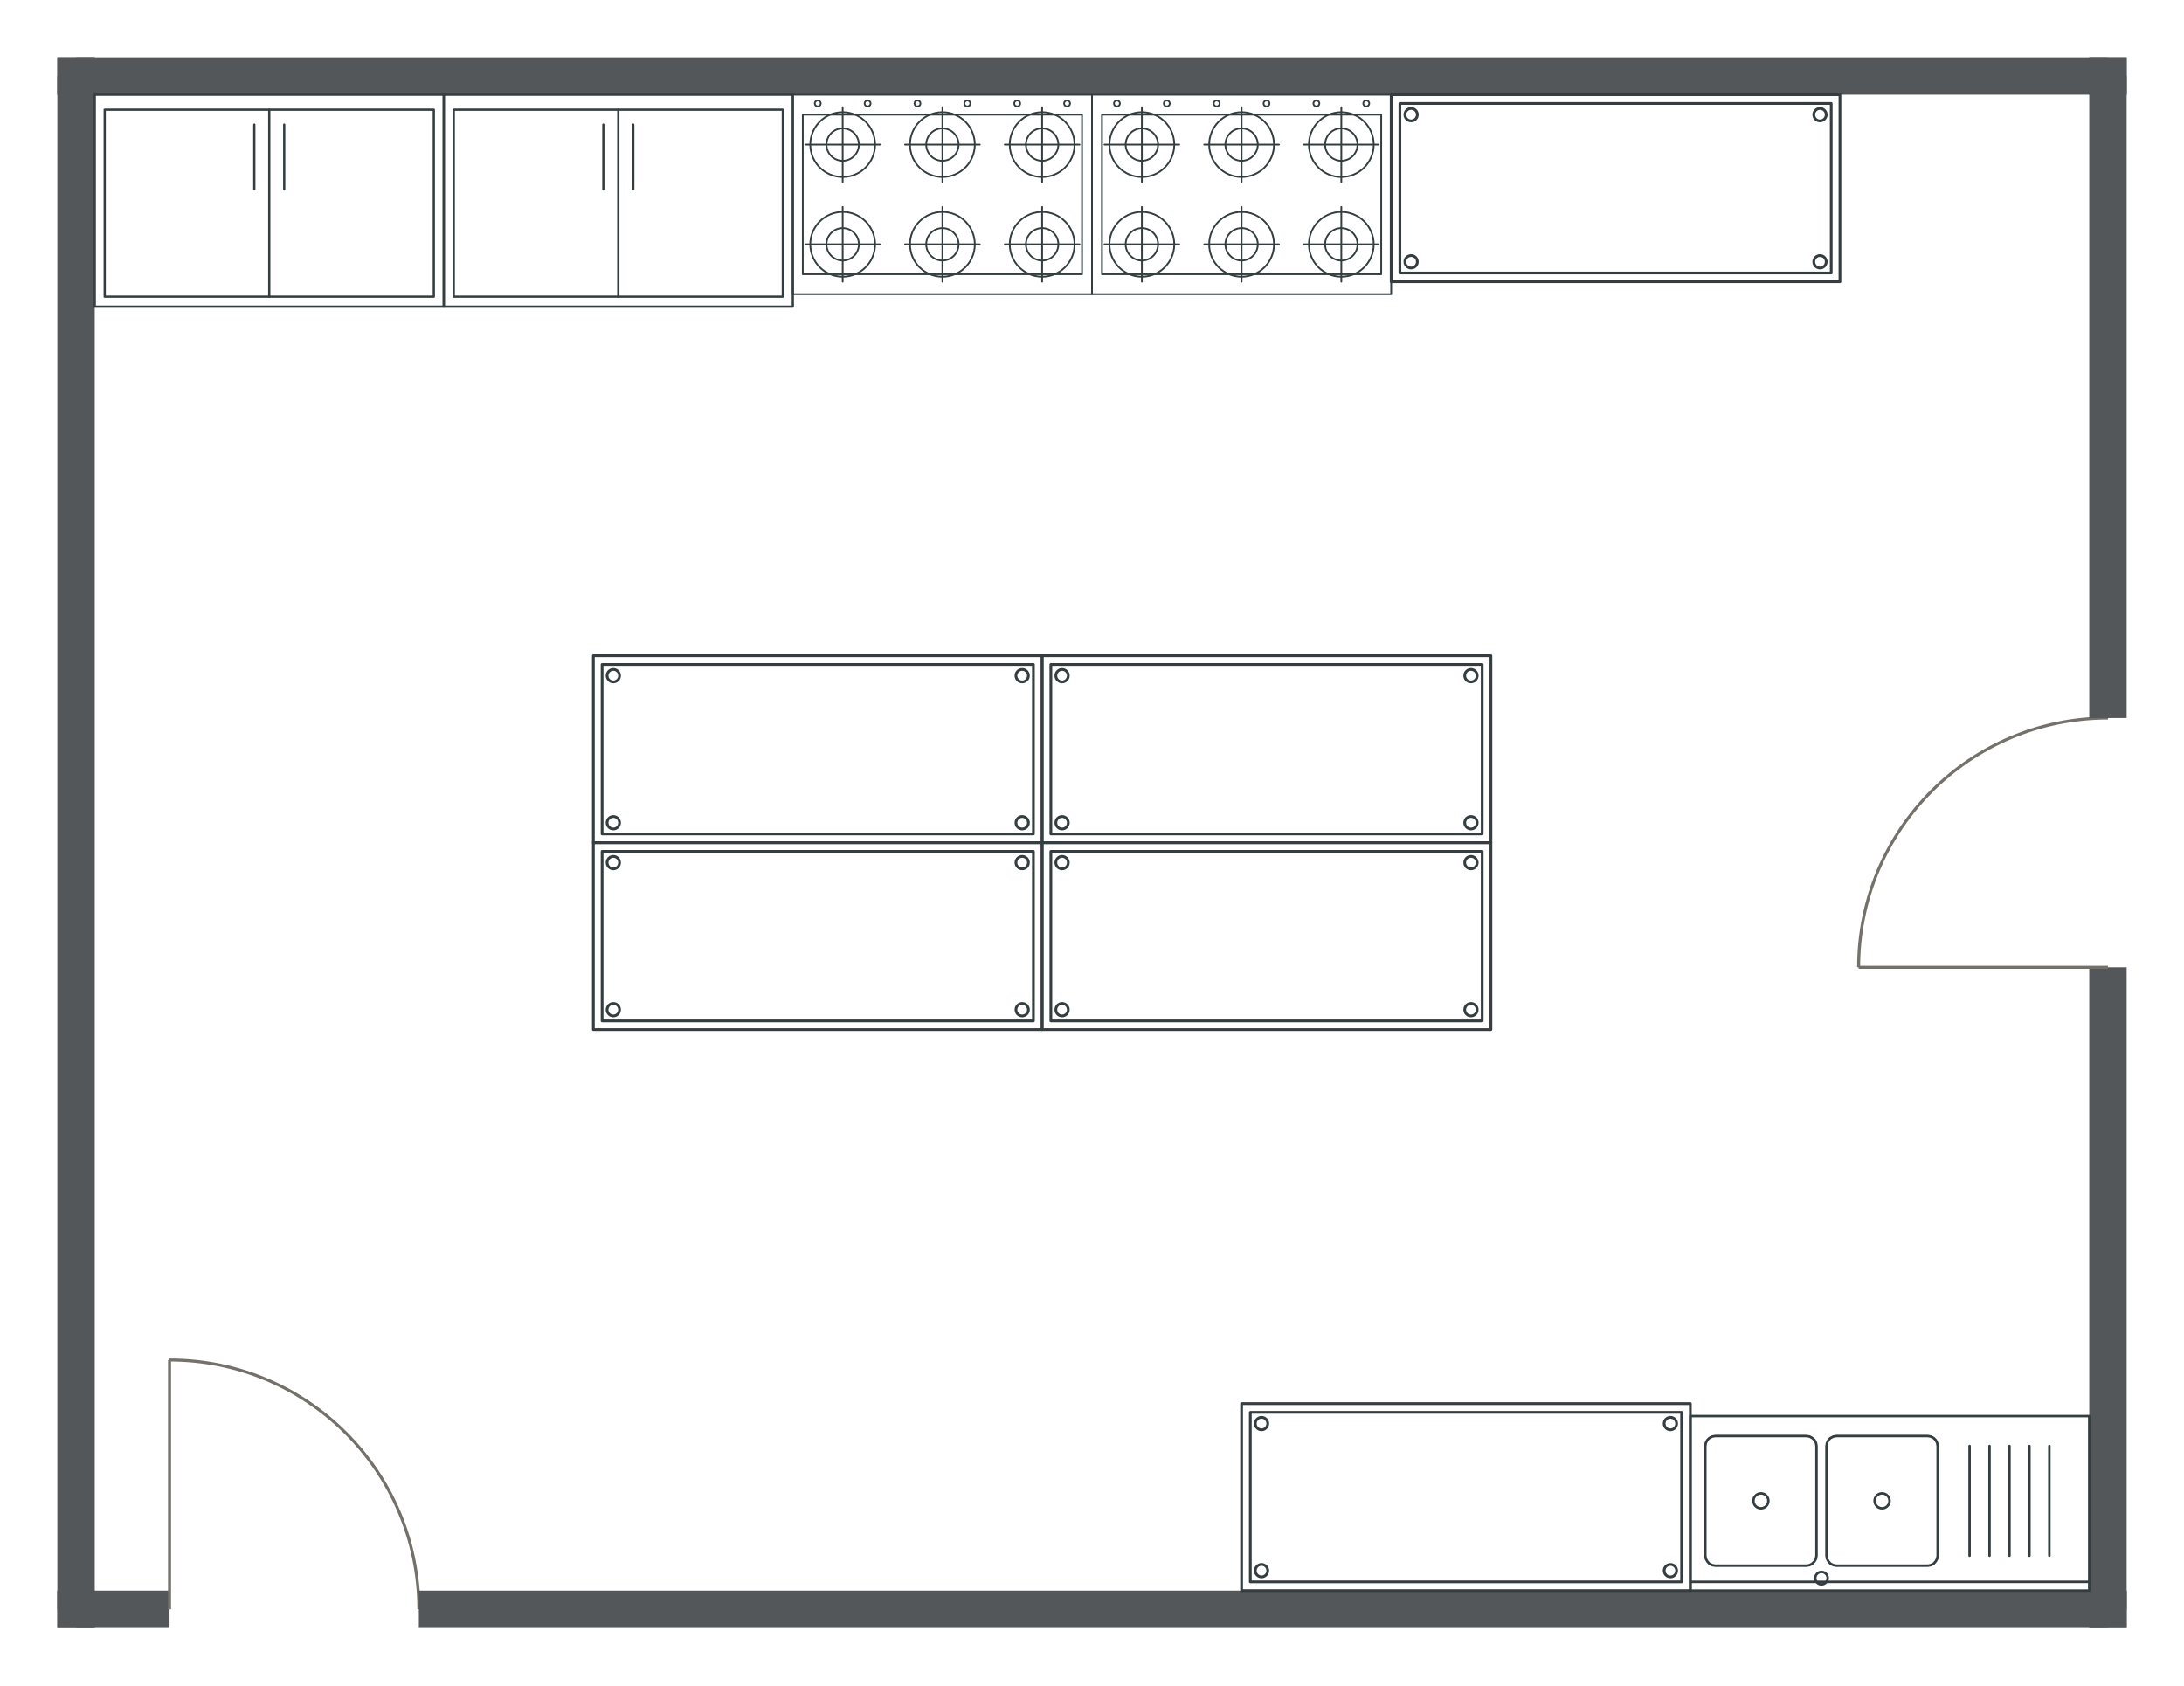
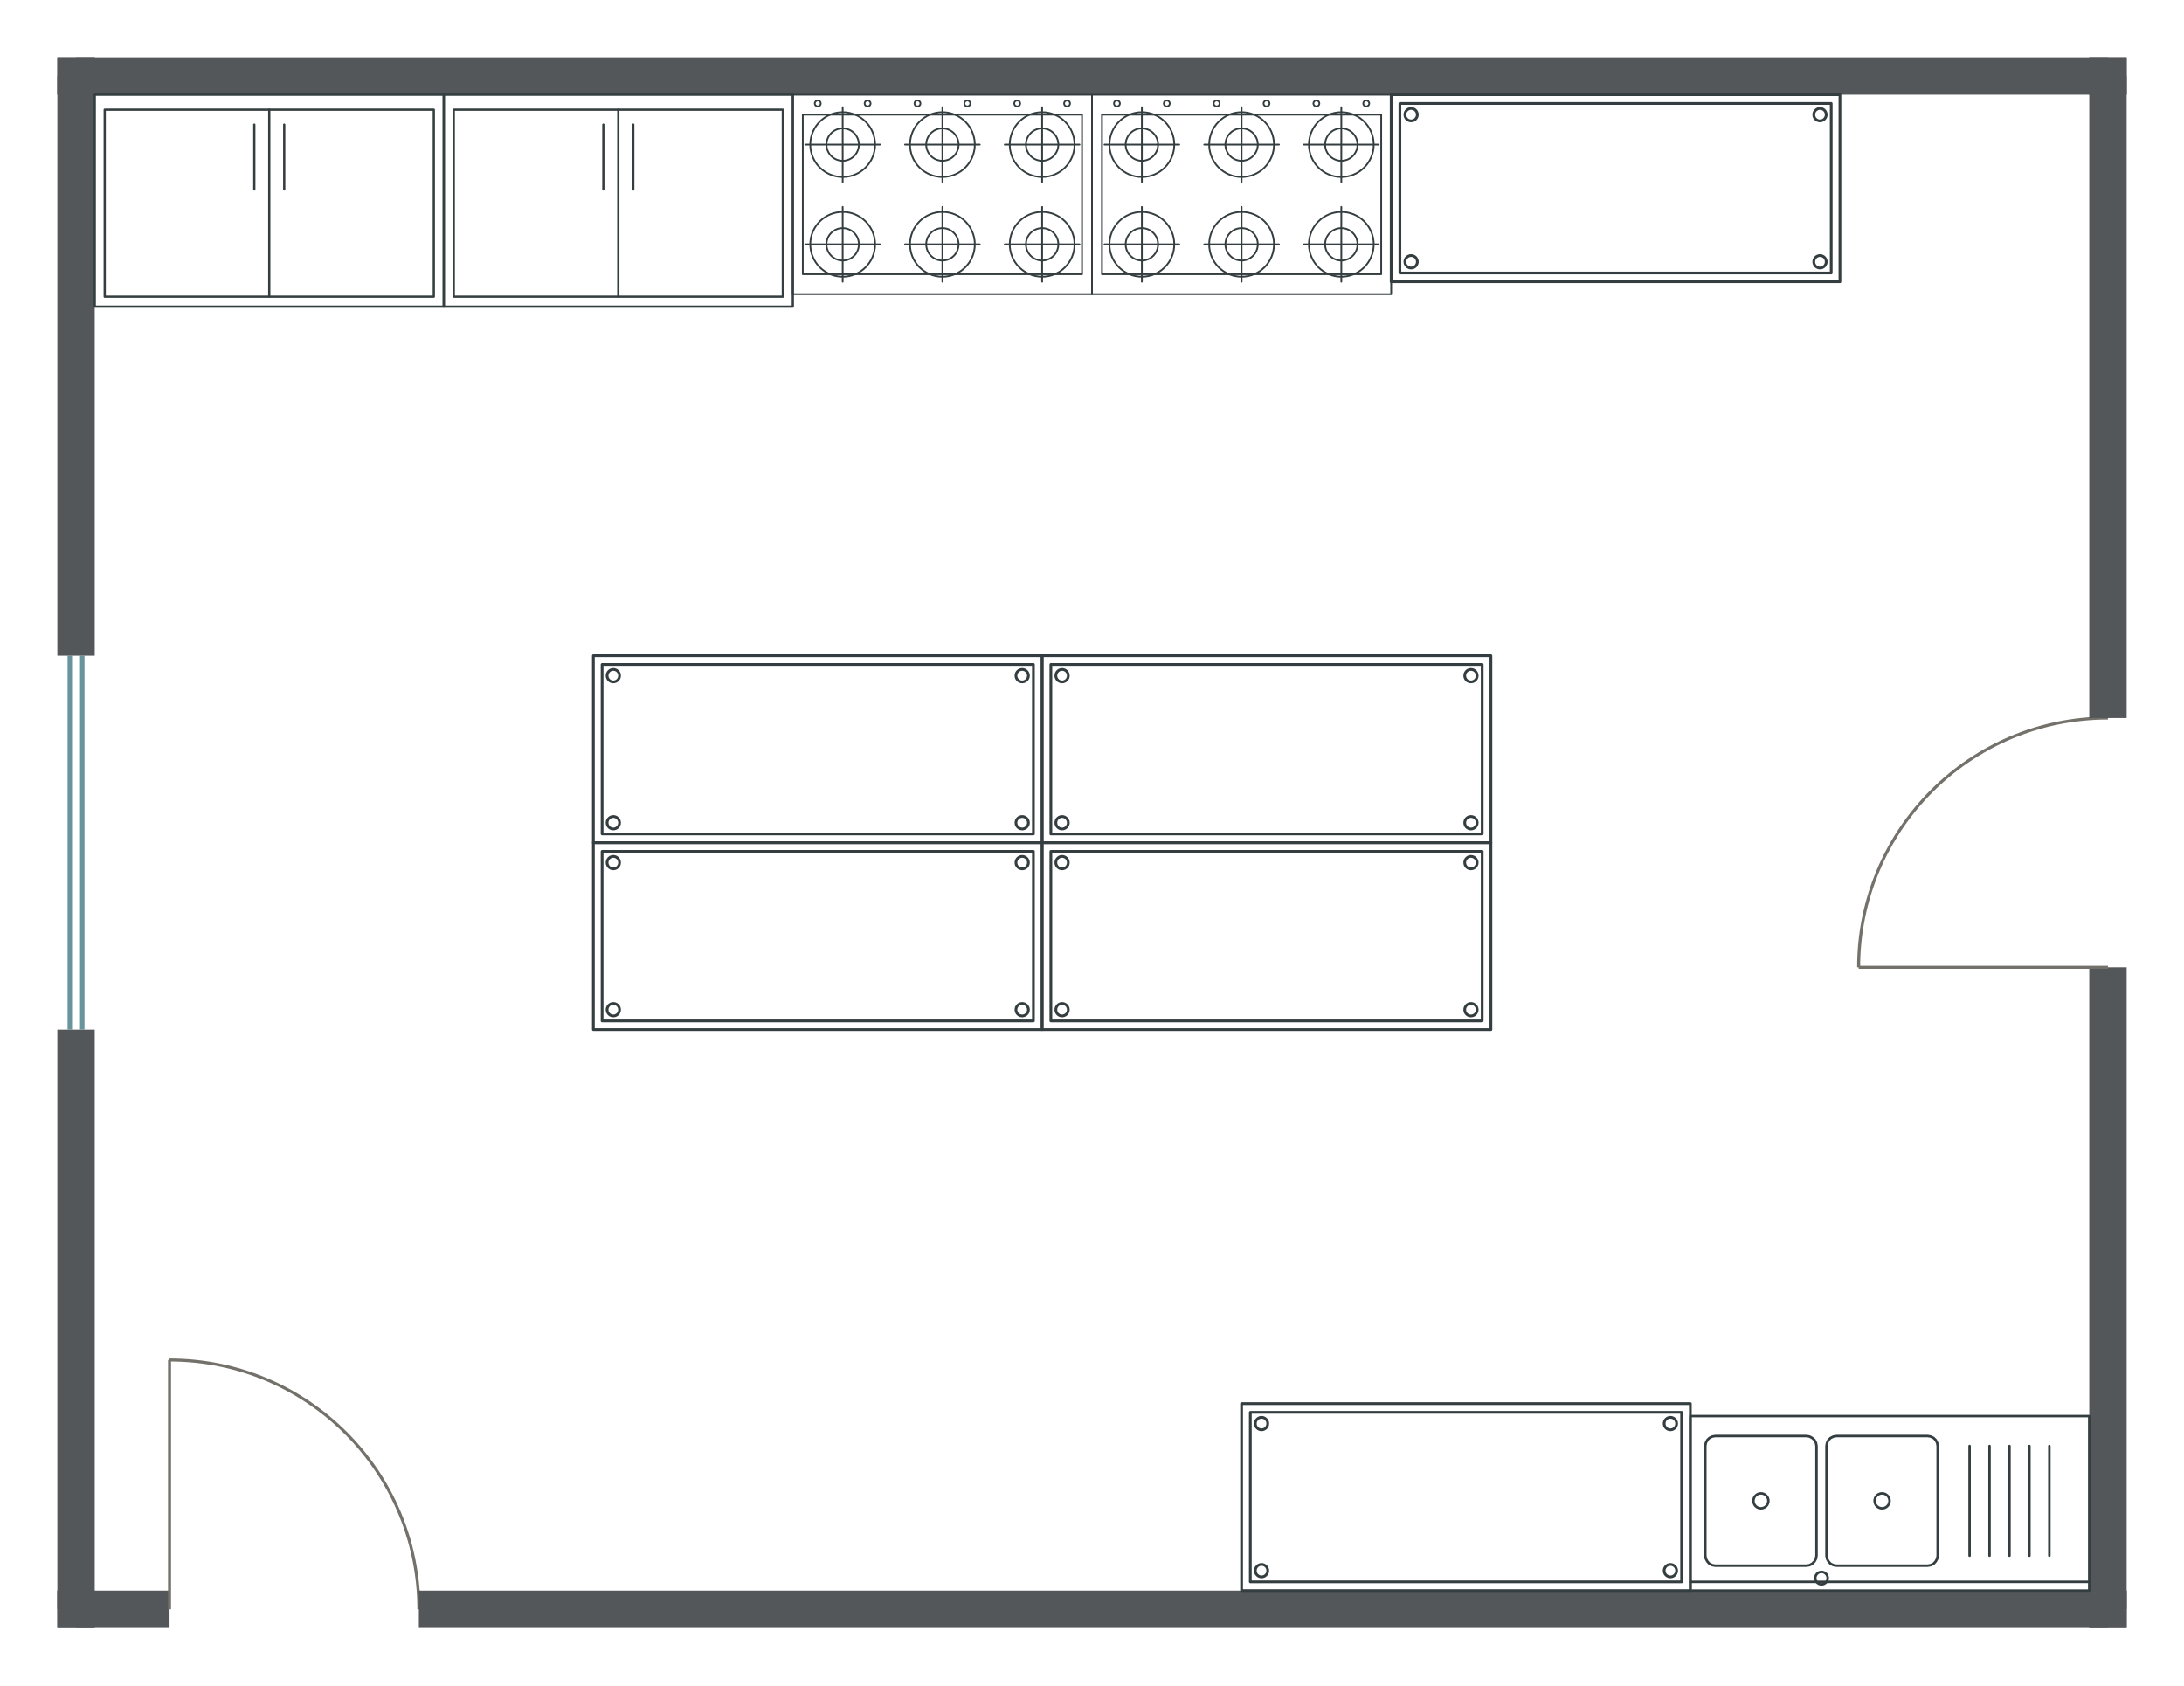
<svg xmlns="http://www.w3.org/2000/svg" viewBox="-0.23 -6.53 8.76 6.76" style="width:100%;height:142px;display:block;background:#f4efe3;border-radius:4px" role="img" aria-label="Planta arquitectónica">
-   <line x1="0.075" y1="-0.075" x2="0.075" y2="-6.225" stroke="#53575a" stroke-width="0.15" stroke-linecap="butt" />
+   <line x1="0.075" y1="-0.075" x2="0.075" y2="-2.4" stroke="#53575a" stroke-width="0.15" stroke-linecap="butt" />
+   <g transform="translate(0.075 -2.4) rotate(-90)" stroke="#69949b" stroke-width=".018">
+     <path d="M0 -.025 H1.5 M0 .025 H1.5" />
+   </g>
+   <line x1="0.075" y1="-3.9" x2="0.075" y2="-6.225" stroke="#53575a" stroke-width="0.15" stroke-linecap="butt" />
  <rect x="0" y="-0.15" width="0.15" height="0.15" fill="#53575a" />
  <rect x="0" y="-6.3" width="0.15" height="0.15" fill="#53575a" />
  <line x1="8.225" y1="-0.075" x2="8.225" y2="-2.65" stroke="#53575a" stroke-width="0.15" stroke-linecap="butt" />
  <g transform="translate(8.225 -2.65) rotate(-90)" stroke="#74716b" stroke-width=".012" fill="none">
    <path d="M0 0 V-1 M0 -1 A1 1 0 0 1 1 0" />
  </g>
  <line x1="8.225" y1="-3.65" x2="8.225" y2="-6.225" stroke="#53575a" stroke-width="0.15" stroke-linecap="butt" />
  <rect x="8.15" y="-0.15" width="0.15" height="0.15" fill="#53575a" />
  <rect x="8.15" y="-6.3" width="0.15" height="0.15" fill="#53575a" />
  <line x1="0.075" y1="-0.075" x2="0.45" y2="-0.075" stroke="#53575a" stroke-width="0.15" stroke-linecap="butt" />
  <g transform="translate(0.45 -0.075) rotate(0)" stroke="#74716b" stroke-width=".012" fill="none">
    <path d="M0 0 V-1 M0 -1 A1 1 0 0 1 1 0" />
  </g>
  <line x1="1.45" y1="-0.075" x2="8.225" y2="-0.075" stroke="#53575a" stroke-width="0.15" stroke-linecap="butt" />
  <rect x="0" y="-0.15" width="0.15" height="0.15" fill="#53575a" />
  <rect x="8.15" y="-0.15" width="0.15" height="0.15" fill="#53575a" />
  <line x1="0.075" y1="-6.225" x2="8.225" y2="-6.225" stroke="#53575a" stroke-width="0.15" stroke-linecap="butt" />
  <rect x="0" y="-6.3" width="0.15" height="0.15" fill="#53575a" />
  <rect x="8.15" y="-6.3" width="0.15" height="0.15" fill="#53575a" />
  <g transform="translate(1.55 -6.15) rotate(-180)" color="#343e40">
    <g fill="none" stroke="currentColor" stroke-width="0.009" stroke-linecap="round" stroke-linejoin="round" vector-effect="non-scaling-stroke">
      <rect x="0" y="-0.85" width="1.4" height="0.85" />
      <rect x="0.04" y="-0.81" width="1.32" height="0.75" />
      <line x1="0.7" y1="-0.06" x2="0.7" y2="-0.81" />
      <line x1="0.64" y1="-0.12" x2="0.64" y2="-0.38" />
      <line x1="0.76" y1="-0.12" x2="0.76" y2="-0.38" />
    </g>
  </g>
  <g transform="translate(2.95 -6.15) rotate(-180)" color="#343e40">
    <g fill="none" stroke="currentColor" stroke-width="0.009" stroke-linecap="round" stroke-linejoin="round" vector-effect="non-scaling-stroke">
      <rect x="0" y="-0.85" width="1.4" height="0.85" />
      <rect x="0.04" y="-0.81" width="1.32" height="0.75" />
      <line x1="0.7" y1="-0.06" x2="0.7" y2="-0.81" />
      <line x1="0.64" y1="-0.12" x2="0.64" y2="-0.38" />
      <line x1="0.76" y1="-0.12" x2="0.76" y2="-0.38" />
    </g>
  </g>
  <g transform="translate(4.15 -6.15) rotate(-180)" color="#343e40">
    <g fill="none" stroke="currentColor" stroke-width="0.007" stroke-linecap="round" stroke-linejoin="round" vector-effect="non-scaling-stroke">
      <rect x="0" y="-0.8" width="1.2" height="0.8" />
      <rect x="0.04" y="-0.72" width="1.12" height="0.64" />
      <circle cx="0.2" cy="-0.2" r="0.13" />
      <circle cx="0.2" cy="-0.2" r="0.065" />
      <line x1="0.05" y1="-0.2" x2="0.35" y2="-0.2" />
      <line x1="0.2" y1="-0.05" x2="0.2" y2="-0.35" />
      <circle cx="0.2" cy="-0.6" r="0.13" />
      <circle cx="0.2" cy="-0.6" r="0.065" />
      <line x1="0.05" y1="-0.6" x2="0.35" y2="-0.6" />
      <line x1="0.2" y1="-0.45" x2="0.2" y2="-0.75" />
      <circle cx="0.6" cy="-0.2" r="0.13" />
      <circle cx="0.6" cy="-0.2" r="0.065" />
      <line x1="0.45" y1="-0.2" x2="0.75" y2="-0.2" />
      <line x1="0.6" y1="-0.05" x2="0.6" y2="-0.35" />
      <circle cx="0.6" cy="-0.6" r="0.13" />
      <circle cx="0.6" cy="-0.6" r="0.065" />
      <line x1="0.45" y1="-0.6" x2="0.75" y2="-0.6" />
      <line x1="0.6" y1="-0.45" x2="0.6" y2="-0.75" />
      <circle cx="1" cy="-0.2" r="0.13" />
      <circle cx="1" cy="-0.2" r="0.065" />
      <line x1="0.85" y1="-0.2" x2="1.15" y2="-0.2" />
      <line x1="1" y1="-0.05" x2="1" y2="-0.35" />
      <circle cx="1" cy="-0.6" r="0.13" />
      <circle cx="1" cy="-0.6" r="0.065" />
      <line x1="0.85" y1="-0.6" x2="1.15" y2="-0.6" />
      <line x1="1" y1="-0.45" x2="1" y2="-0.75" />
      <circle cx="0.1" cy="-0.035" r="0.012" />
      <circle cx="0.3" cy="-0.035" r="0.012" />
      <circle cx="0.5" cy="-0.035" r="0.012" />
      <circle cx="0.7" cy="-0.035" r="0.012" />
      <circle cx="0.9" cy="-0.035" r="0.012" />
      <circle cx="1.1" cy="-0.035" r="0.012" />
    </g>
  </g>
  <g transform="translate(5.35 -6.15) rotate(-180)" color="#343e40">
    <g fill="none" stroke="currentColor" stroke-width="0.007" stroke-linecap="round" stroke-linejoin="round" vector-effect="non-scaling-stroke">
      <rect x="0" y="-0.8" width="1.2" height="0.8" />
      <rect x="0.04" y="-0.72" width="1.12" height="0.64" />
      <circle cx="0.2" cy="-0.2" r="0.13" />
      <circle cx="0.2" cy="-0.2" r="0.065" />
      <line x1="0.05" y1="-0.2" x2="0.35" y2="-0.2" />
      <line x1="0.2" y1="-0.05" x2="0.2" y2="-0.35" />
      <circle cx="0.2" cy="-0.6" r="0.13" />
      <circle cx="0.2" cy="-0.6" r="0.065" />
      <line x1="0.05" y1="-0.6" x2="0.35" y2="-0.6" />
      <line x1="0.2" y1="-0.45" x2="0.2" y2="-0.75" />
      <circle cx="0.6" cy="-0.2" r="0.13" />
      <circle cx="0.6" cy="-0.2" r="0.065" />
      <line x1="0.45" y1="-0.2" x2="0.75" y2="-0.2" />
      <line x1="0.6" y1="-0.05" x2="0.6" y2="-0.35" />
      <circle cx="0.6" cy="-0.6" r="0.13" />
      <circle cx="0.6" cy="-0.6" r="0.065" />
      <line x1="0.45" y1="-0.6" x2="0.75" y2="-0.6" />
      <line x1="0.6" y1="-0.45" x2="0.6" y2="-0.75" />
      <circle cx="1" cy="-0.2" r="0.13" />
      <circle cx="1" cy="-0.2" r="0.065" />
      <line x1="0.85" y1="-0.2" x2="1.15" y2="-0.2" />
      <line x1="1" y1="-0.05" x2="1" y2="-0.35" />
      <circle cx="1" cy="-0.6" r="0.13" />
      <circle cx="1" cy="-0.6" r="0.065" />
      <line x1="0.85" y1="-0.6" x2="1.15" y2="-0.6" />
      <line x1="1" y1="-0.45" x2="1" y2="-0.75" />
      <circle cx="0.1" cy="-0.035" r="0.012" />
      <circle cx="0.3" cy="-0.035" r="0.012" />
      <circle cx="0.5" cy="-0.035" r="0.012" />
      <circle cx="0.7" cy="-0.035" r="0.012" />
      <circle cx="0.9" cy="-0.035" r="0.012" />
      <circle cx="1.1" cy="-0.035" r="0.012" />
    </g>
  </g>
  <g transform="translate(7.15 -6.15) rotate(-180)" color="#343e40">
    <g fill="none" stroke="currentColor" stroke-width="0.011" stroke-linecap="round" stroke-linejoin="round" vector-effect="non-scaling-stroke">
      <rect x="0" y="-0.75" width="1.8" height="0.75" />
      <rect x="0.035" y="-0.715" width="1.73" height="0.68" />
      <circle cx="0.08" cy="-0.08" r="0.025" />
      <circle cx="0.08" cy="-0.67" r="0.025" />
      <circle cx="1.72" cy="-0.08" r="0.025" />
      <circle cx="1.72" cy="-0.67" r="0.025" />
    </g>
  </g>
  <g transform="translate(6.55 -0.15) rotate(0)" color="#343e40">
    <g fill="none" stroke="currentColor" stroke-width="0.01" stroke-linecap="round" stroke-linejoin="round" vector-effect="non-scaling-stroke">
      <rect x="0" y="-0.7" width="1.6" height="0.7" />
      <polygon points="0.466,-0.1 0.478,-0.102 0.489,-0.108 0.498,-0.117 0.504,-0.128 0.506,-0.14 0.506,-0.58 0.504,-0.592 0.498,-0.604 0.489,-0.612 0.478,-0.618 0.466,-0.62 0.1,-0.62 0.088,-0.618 0.076,-0.612 0.068,-0.604 0.062,-0.592 0.06,-0.58 0.06,-0.14 0.062,-0.128 0.068,-0.117 0.076,-0.108 0.088,-0.102 0.1,-0.1" />
      <circle cx="0.283" cy="-0.36" r="0.03" />
      <polygon points="0.952,-0.1 0.964,-0.102 0.976,-0.108 0.984,-0.117 0.99,-0.128 0.992,-0.14 0.992,-0.58 0.99,-0.592 0.984,-0.604 0.976,-0.612 0.964,-0.618 0.952,-0.62 0.586,-0.62 0.574,-0.618 0.562,-0.612 0.554,-0.604 0.548,-0.592 0.546,-0.58 0.546,-0.14 0.548,-0.128 0.554,-0.117 0.562,-0.108 0.574,-0.102 0.586,-0.1" />
      <circle cx="0.769" cy="-0.36" r="0.03" />
      <line x1="1.12" y1="-0.14" x2="1.12" y2="-0.58" />
      <line x1="1.2" y1="-0.14" x2="1.2" y2="-0.58" />
      <line x1="1.28" y1="-0.14" x2="1.28" y2="-0.58" />
      <line x1="1.36" y1="-0.14" x2="1.36" y2="-0.58" />
      <line x1="1.44" y1="-0.14" x2="1.44" y2="-0.58" />
      <circle cx="0.526" cy="-0.05" r="0.025" />
      <line x1="0" y1="-0.035" x2="1.6" y2="-0.035" />
    </g>
  </g>
  <g transform="translate(4.75 -0.15) rotate(0)" color="#343e40">
    <g fill="none" stroke="currentColor" stroke-width="0.011" stroke-linecap="round" stroke-linejoin="round" vector-effect="non-scaling-stroke">
      <rect x="0" y="-0.75" width="1.8" height="0.75" />
      <rect x="0.035" y="-0.715" width="1.73" height="0.68" />
      <circle cx="0.08" cy="-0.08" r="0.025" />
      <circle cx="0.08" cy="-0.67" r="0.025" />
      <circle cx="1.72" cy="-0.08" r="0.025" />
      <circle cx="1.72" cy="-0.67" r="0.025" />
    </g>
  </g>
  <g transform="translate(2.15 -2.4) rotate(0)" color="#343e40">
    <g fill="none" stroke="currentColor" stroke-width="0.011" stroke-linecap="round" stroke-linejoin="round" vector-effect="non-scaling-stroke">
      <rect x="0" y="-0.75" width="1.8" height="0.75" />
      <rect x="0.035" y="-0.715" width="1.73" height="0.68" />
      <circle cx="0.08" cy="-0.08" r="0.025" />
      <circle cx="0.08" cy="-0.67" r="0.025" />
      <circle cx="1.72" cy="-0.08" r="0.025" />
      <circle cx="1.72" cy="-0.67" r="0.025" />
    </g>
  </g>
  <g transform="translate(3.95 -3.9) rotate(-180)" color="#343e40">
    <g fill="none" stroke="currentColor" stroke-width="0.011" stroke-linecap="round" stroke-linejoin="round" vector-effect="non-scaling-stroke">
      <rect x="0" y="-0.75" width="1.8" height="0.75" />
      <rect x="0.035" y="-0.715" width="1.73" height="0.68" />
      <circle cx="0.08" cy="-0.08" r="0.025" />
      <circle cx="0.08" cy="-0.67" r="0.025" />
      <circle cx="1.72" cy="-0.08" r="0.025" />
      <circle cx="1.72" cy="-0.67" r="0.025" />
    </g>
  </g>
  <g transform="translate(3.95 -2.4) rotate(0)" color="#343e40">
    <g fill="none" stroke="currentColor" stroke-width="0.011" stroke-linecap="round" stroke-linejoin="round" vector-effect="non-scaling-stroke">
      <rect x="0" y="-0.75" width="1.8" height="0.75" />
      <rect x="0.035" y="-0.715" width="1.73" height="0.68" />
      <circle cx="0.08" cy="-0.08" r="0.025" />
      <circle cx="0.08" cy="-0.67" r="0.025" />
      <circle cx="1.72" cy="-0.08" r="0.025" />
      <circle cx="1.72" cy="-0.67" r="0.025" />
    </g>
  </g>
  <g transform="translate(5.75 -3.9) rotate(-180)" color="#343e40">
    <g fill="none" stroke="currentColor" stroke-width="0.011" stroke-linecap="round" stroke-linejoin="round" vector-effect="non-scaling-stroke">
      <rect x="0" y="-0.75" width="1.8" height="0.75" />
      <rect x="0.035" y="-0.715" width="1.73" height="0.68" />
      <circle cx="0.08" cy="-0.08" r="0.025" />
      <circle cx="0.08" cy="-0.67" r="0.025" />
      <circle cx="1.72" cy="-0.08" r="0.025" />
      <circle cx="1.72" cy="-0.67" r="0.025" />
    </g>
  </g>
</svg>
